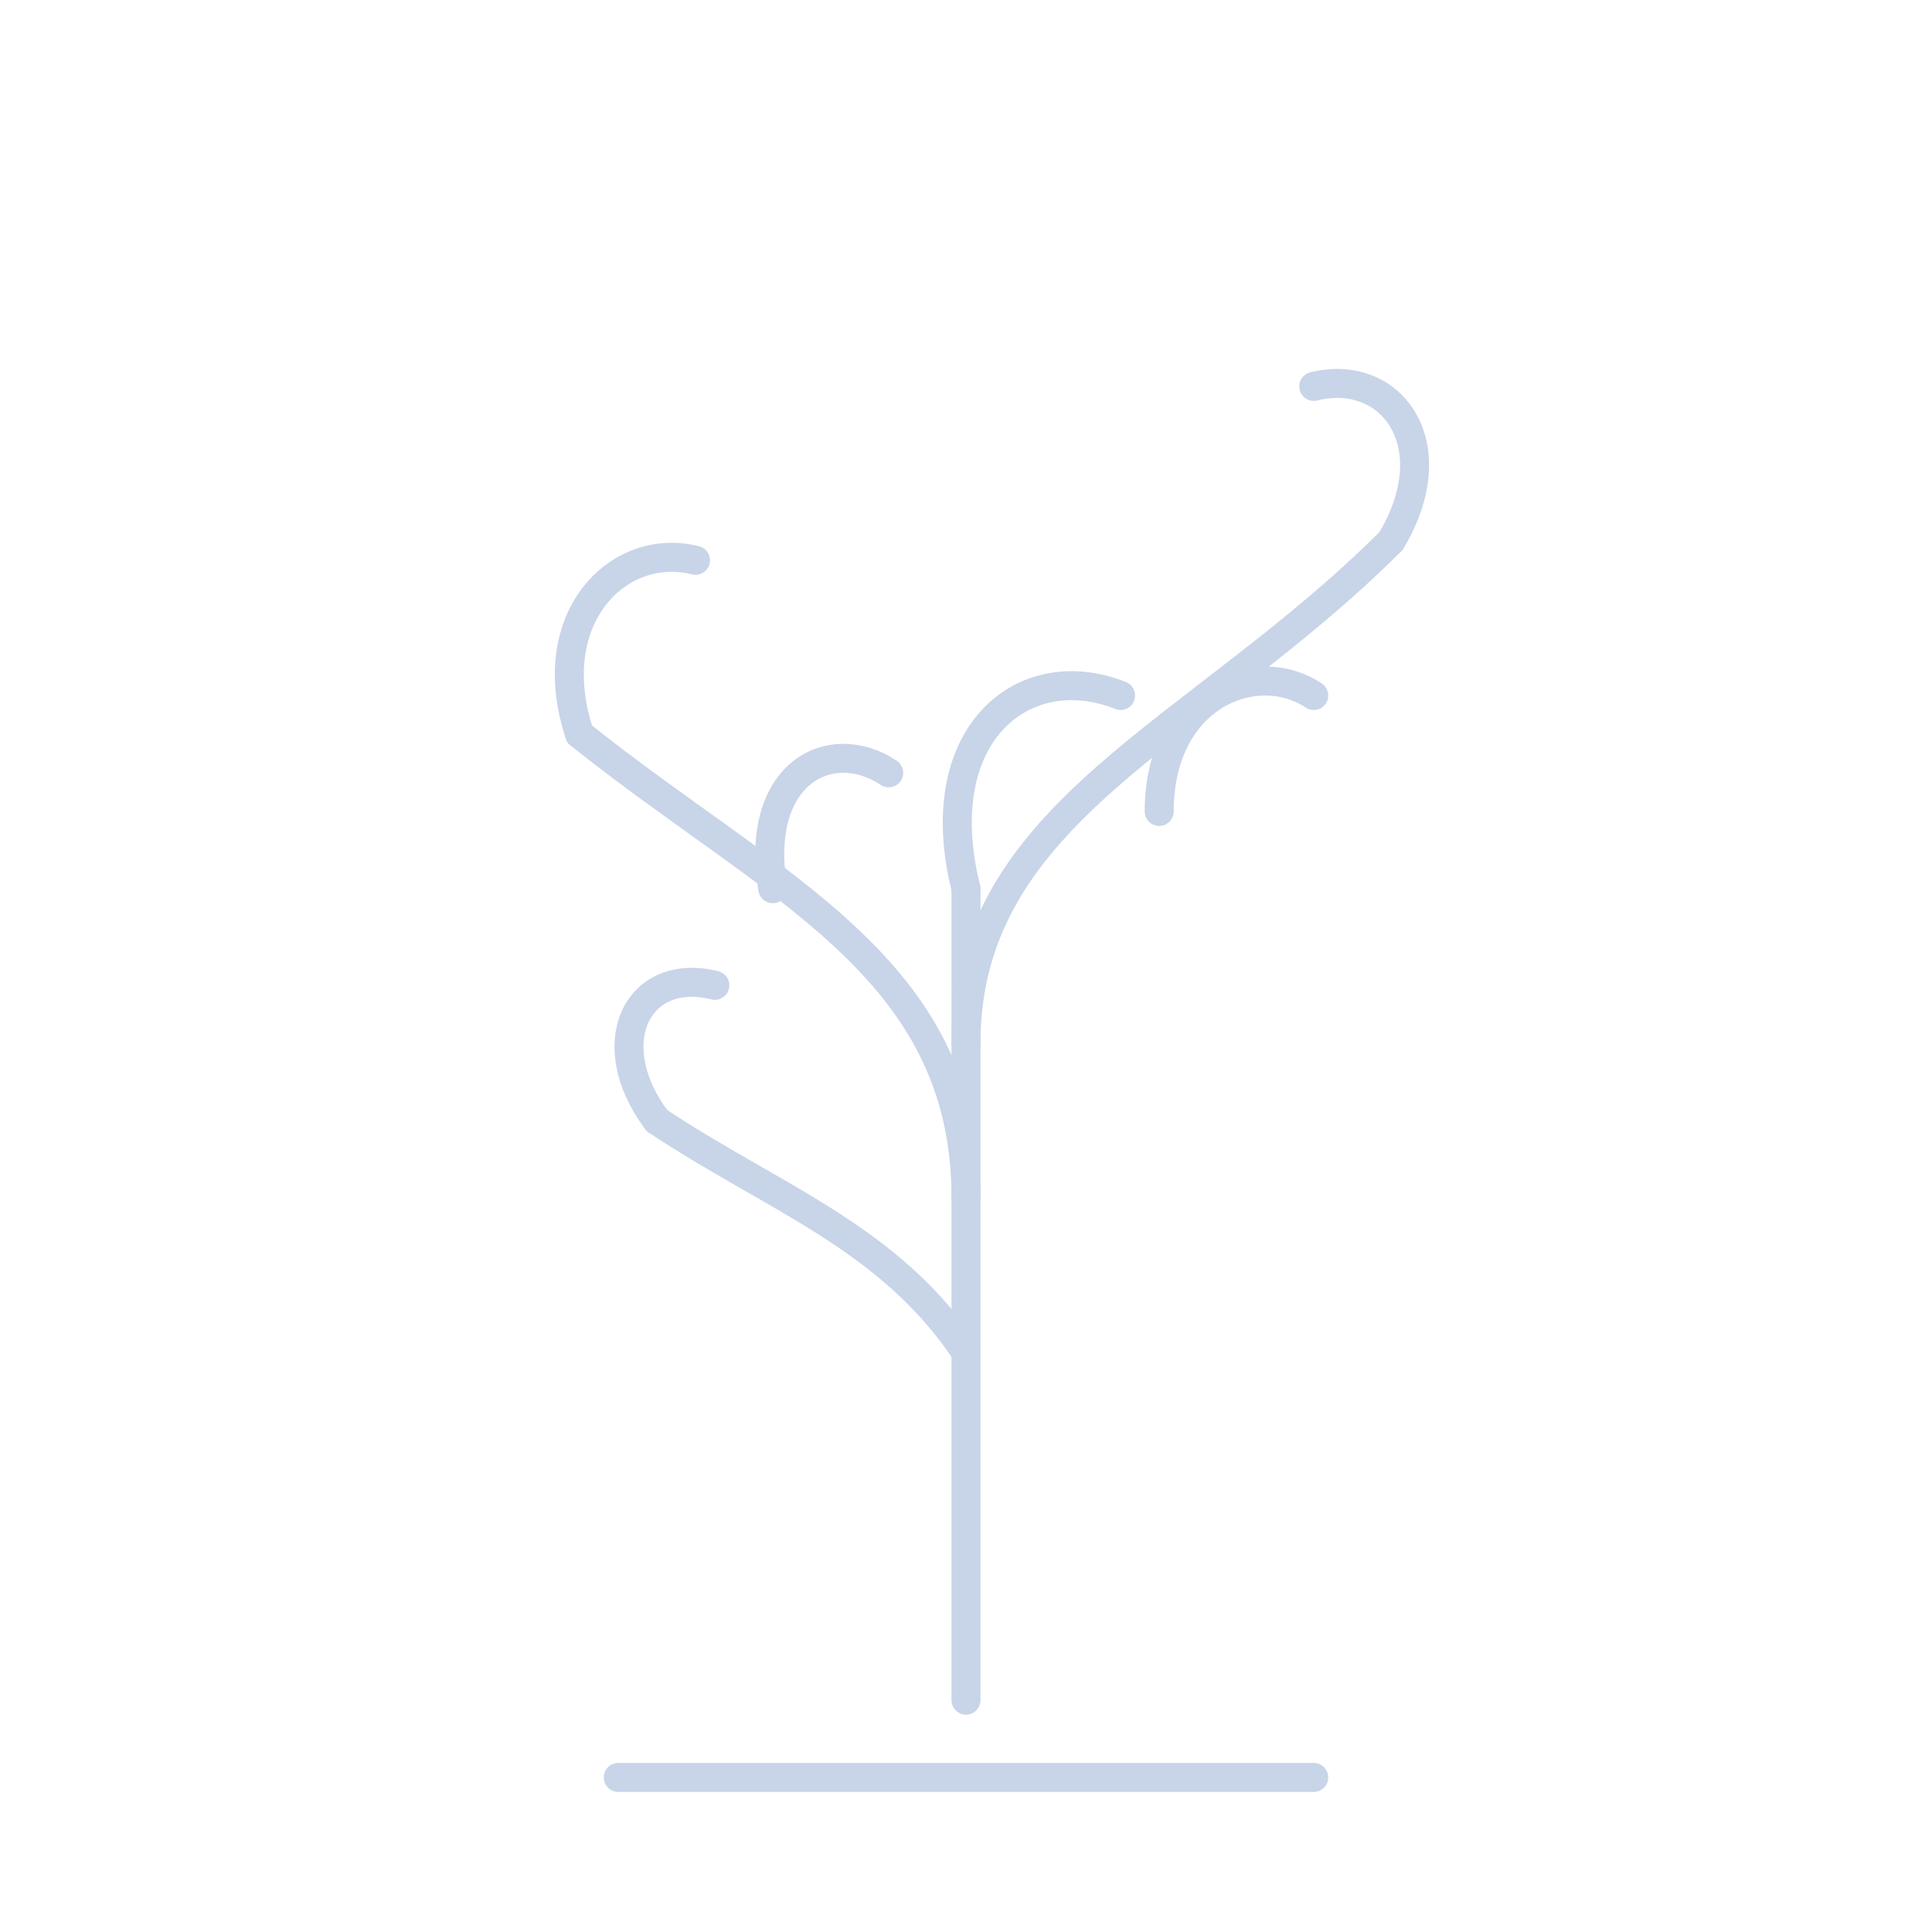
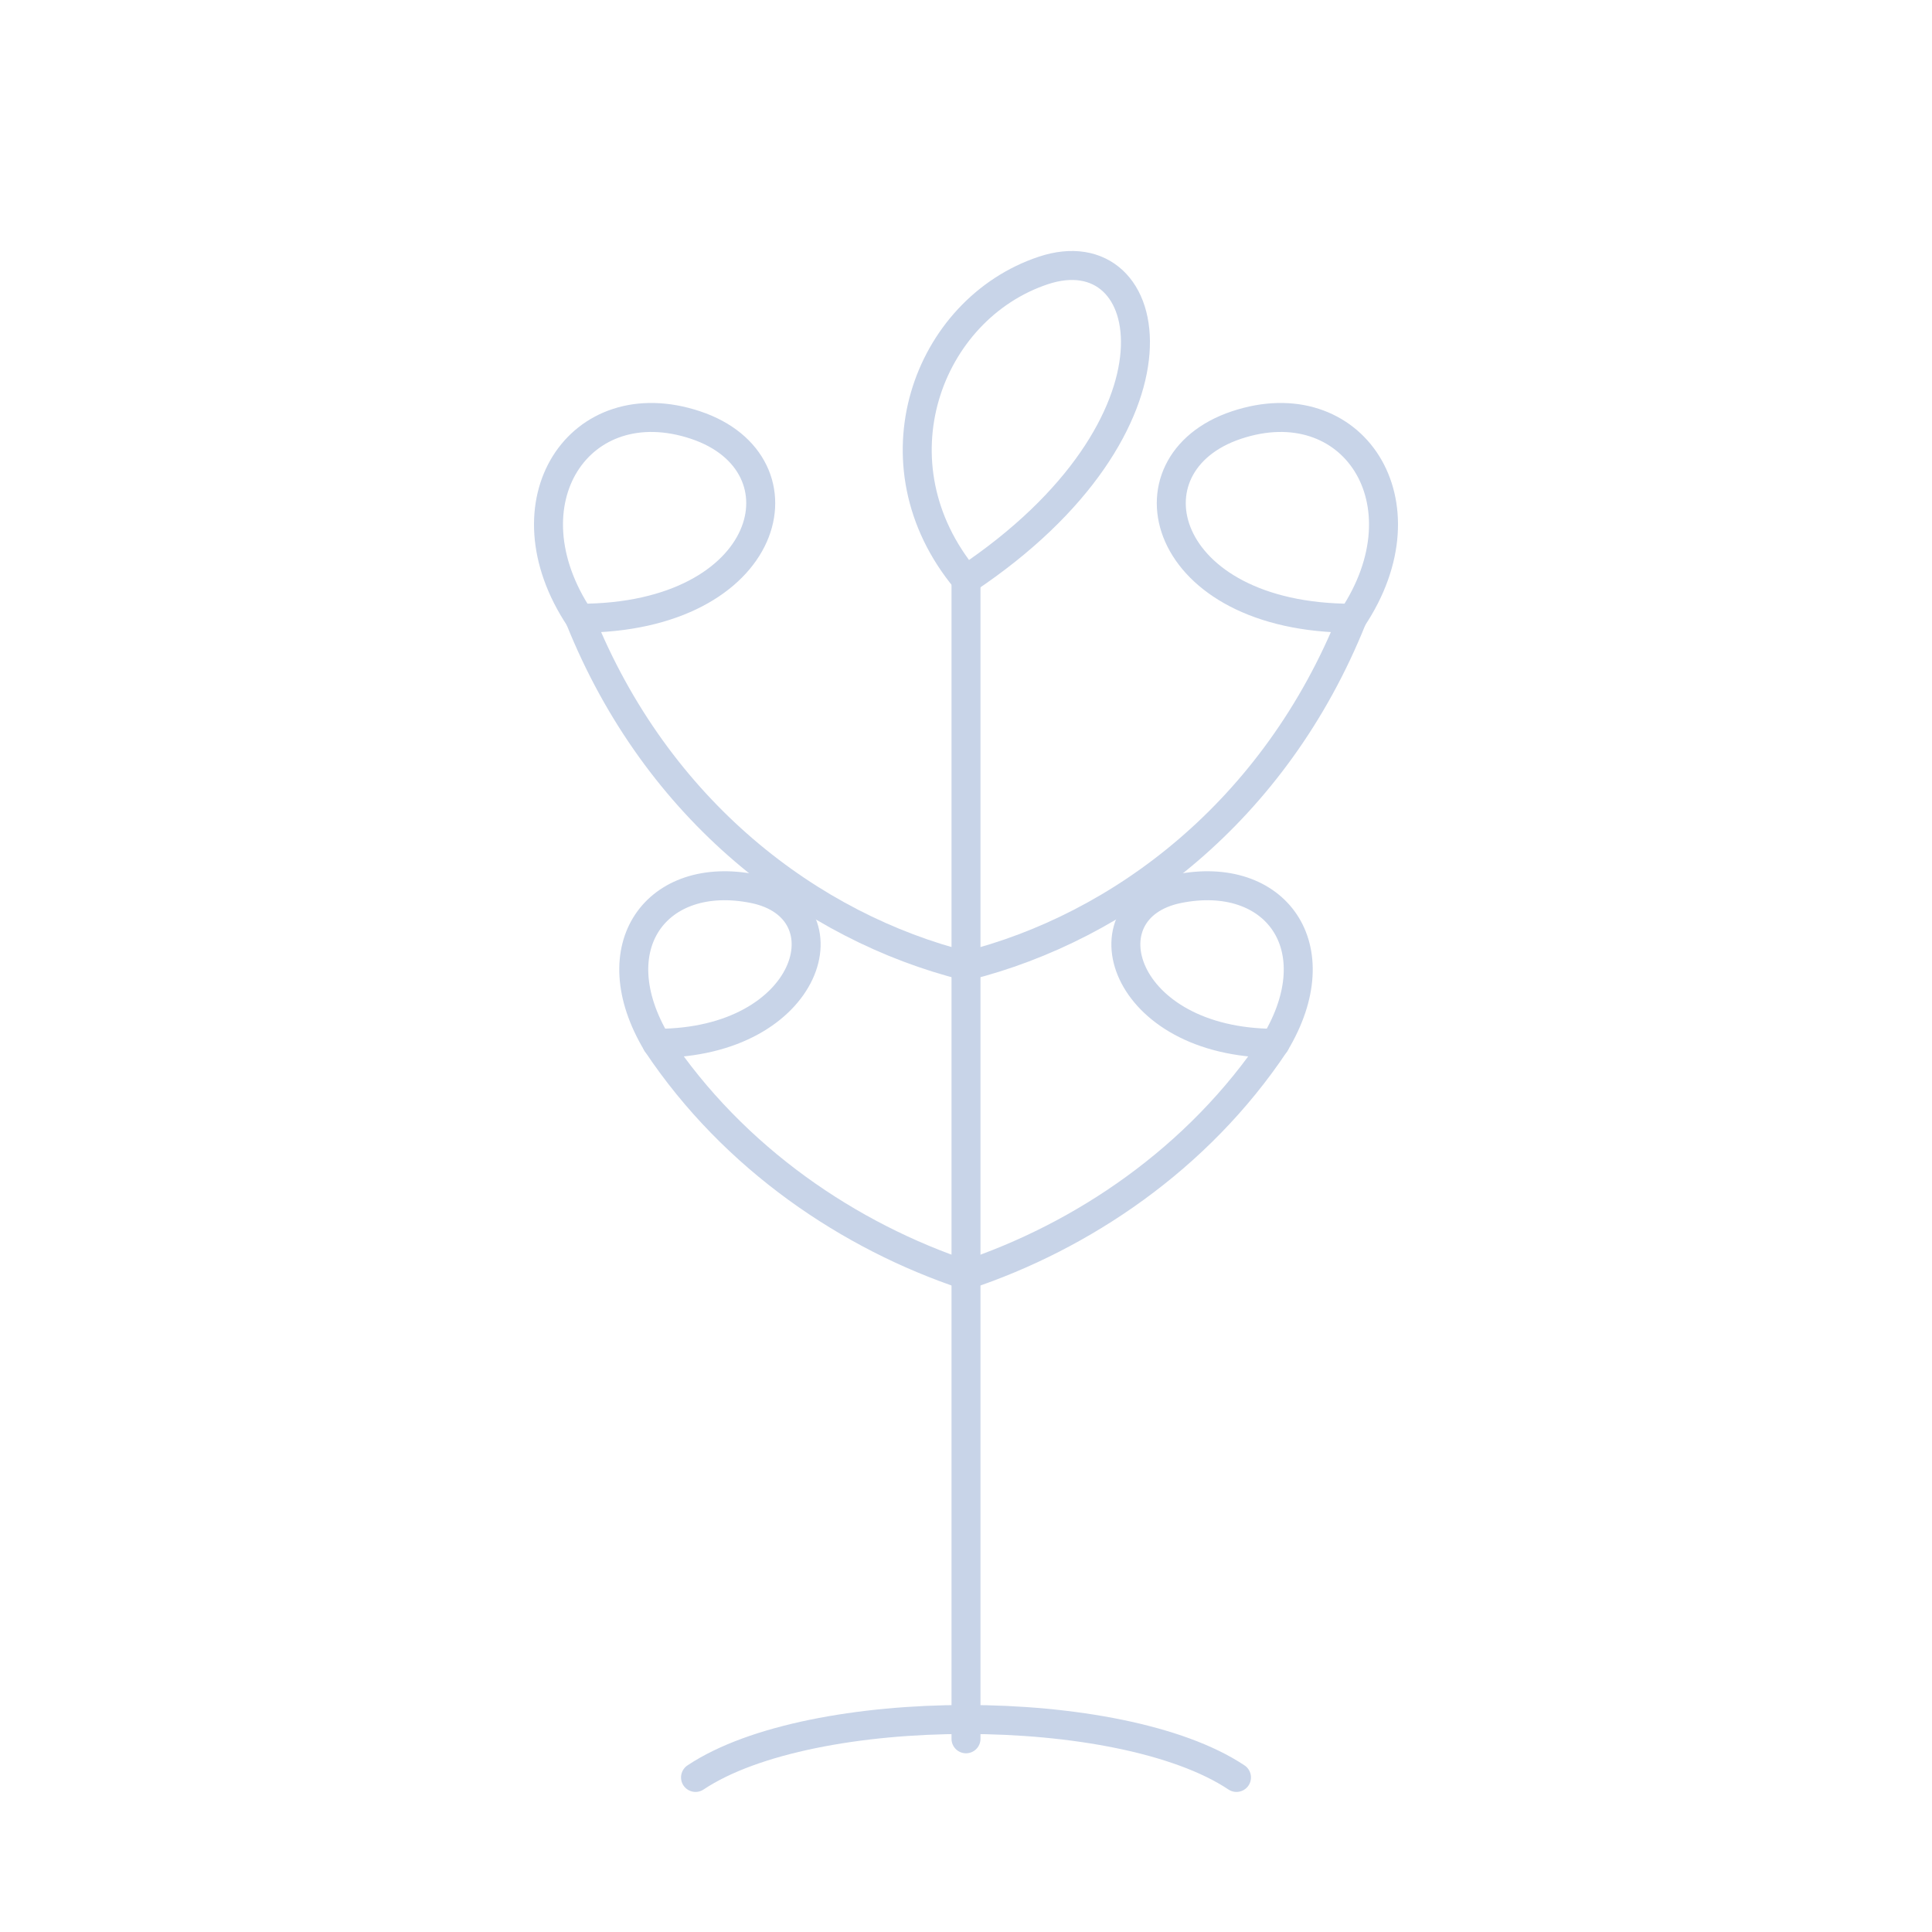
<svg xmlns="http://www.w3.org/2000/svg" viewBox="0 0 100 100" role="img" aria-label="木" style="color:#c8d4e8">
  <g fill="none" stroke="currentColor" stroke-width="1.5" stroke-linecap="round" stroke-linejoin="round">
-     <path d="M50 88V46" />
-     <path d="M50 62C50 50 40 46 30 38" />
-     <path d="M50 54C50 42 62 38 72 28" />
-     <path d="M50 70C46 64 40 62 34 58" />
-     <path d="M30 38c-2-6 2-10 6-9M72 28c3-5 0-9-4-8M34 58c-3-4-1-8 3-7M40 46c-1-6 3-8 6-6M60 42c0-6 5-8 8-6M50 46c-2-8 3-12 8-10" />
-     <path d="M32 92h36" />
+     <path d="M50 90V30" />
+     <path d="M50 50c-8-2-16-8-20-18M50 50c8-2 16-8 20-18M50 66c-6-2-12-6-16-12M50 66c6-2 12-6 16-12" />
+     <path d="M30 32c-4-6 0-12 6-10s4 10-6 10zM70 32c4-6 0-12-6-10s-4 10 6 10zM34 54c-3-5 0-9 5-8s3 8-5 8zM66 54c3-5 0-9-5-8s-3 8 5 8zM50 30c-5-6-2-14 4-16s8 8-4 16z" />
+     <path d="M36 92c6-4 22-4 28 0" />
  </g>
</svg>
